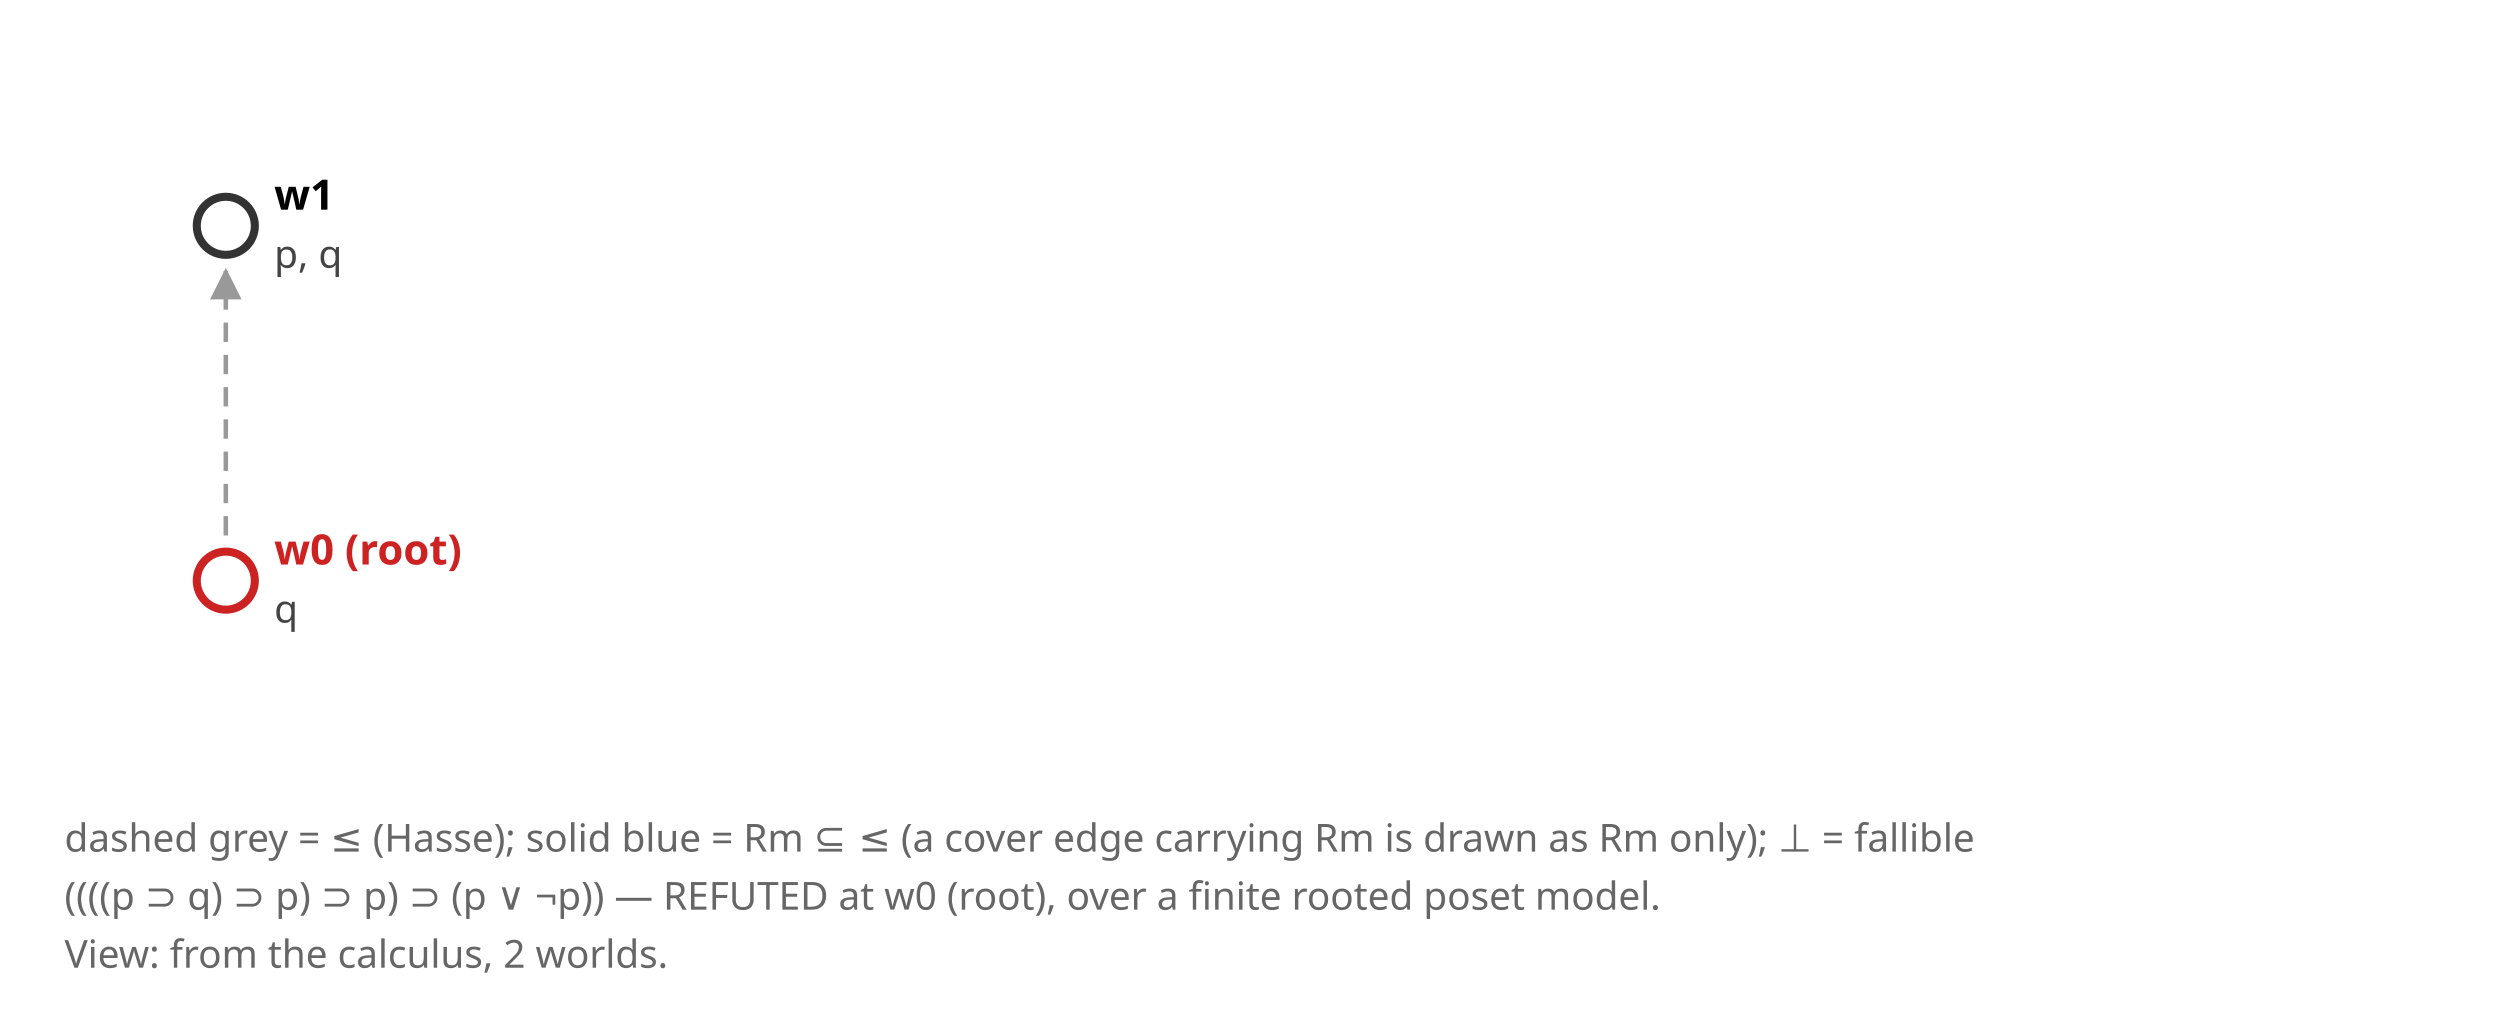
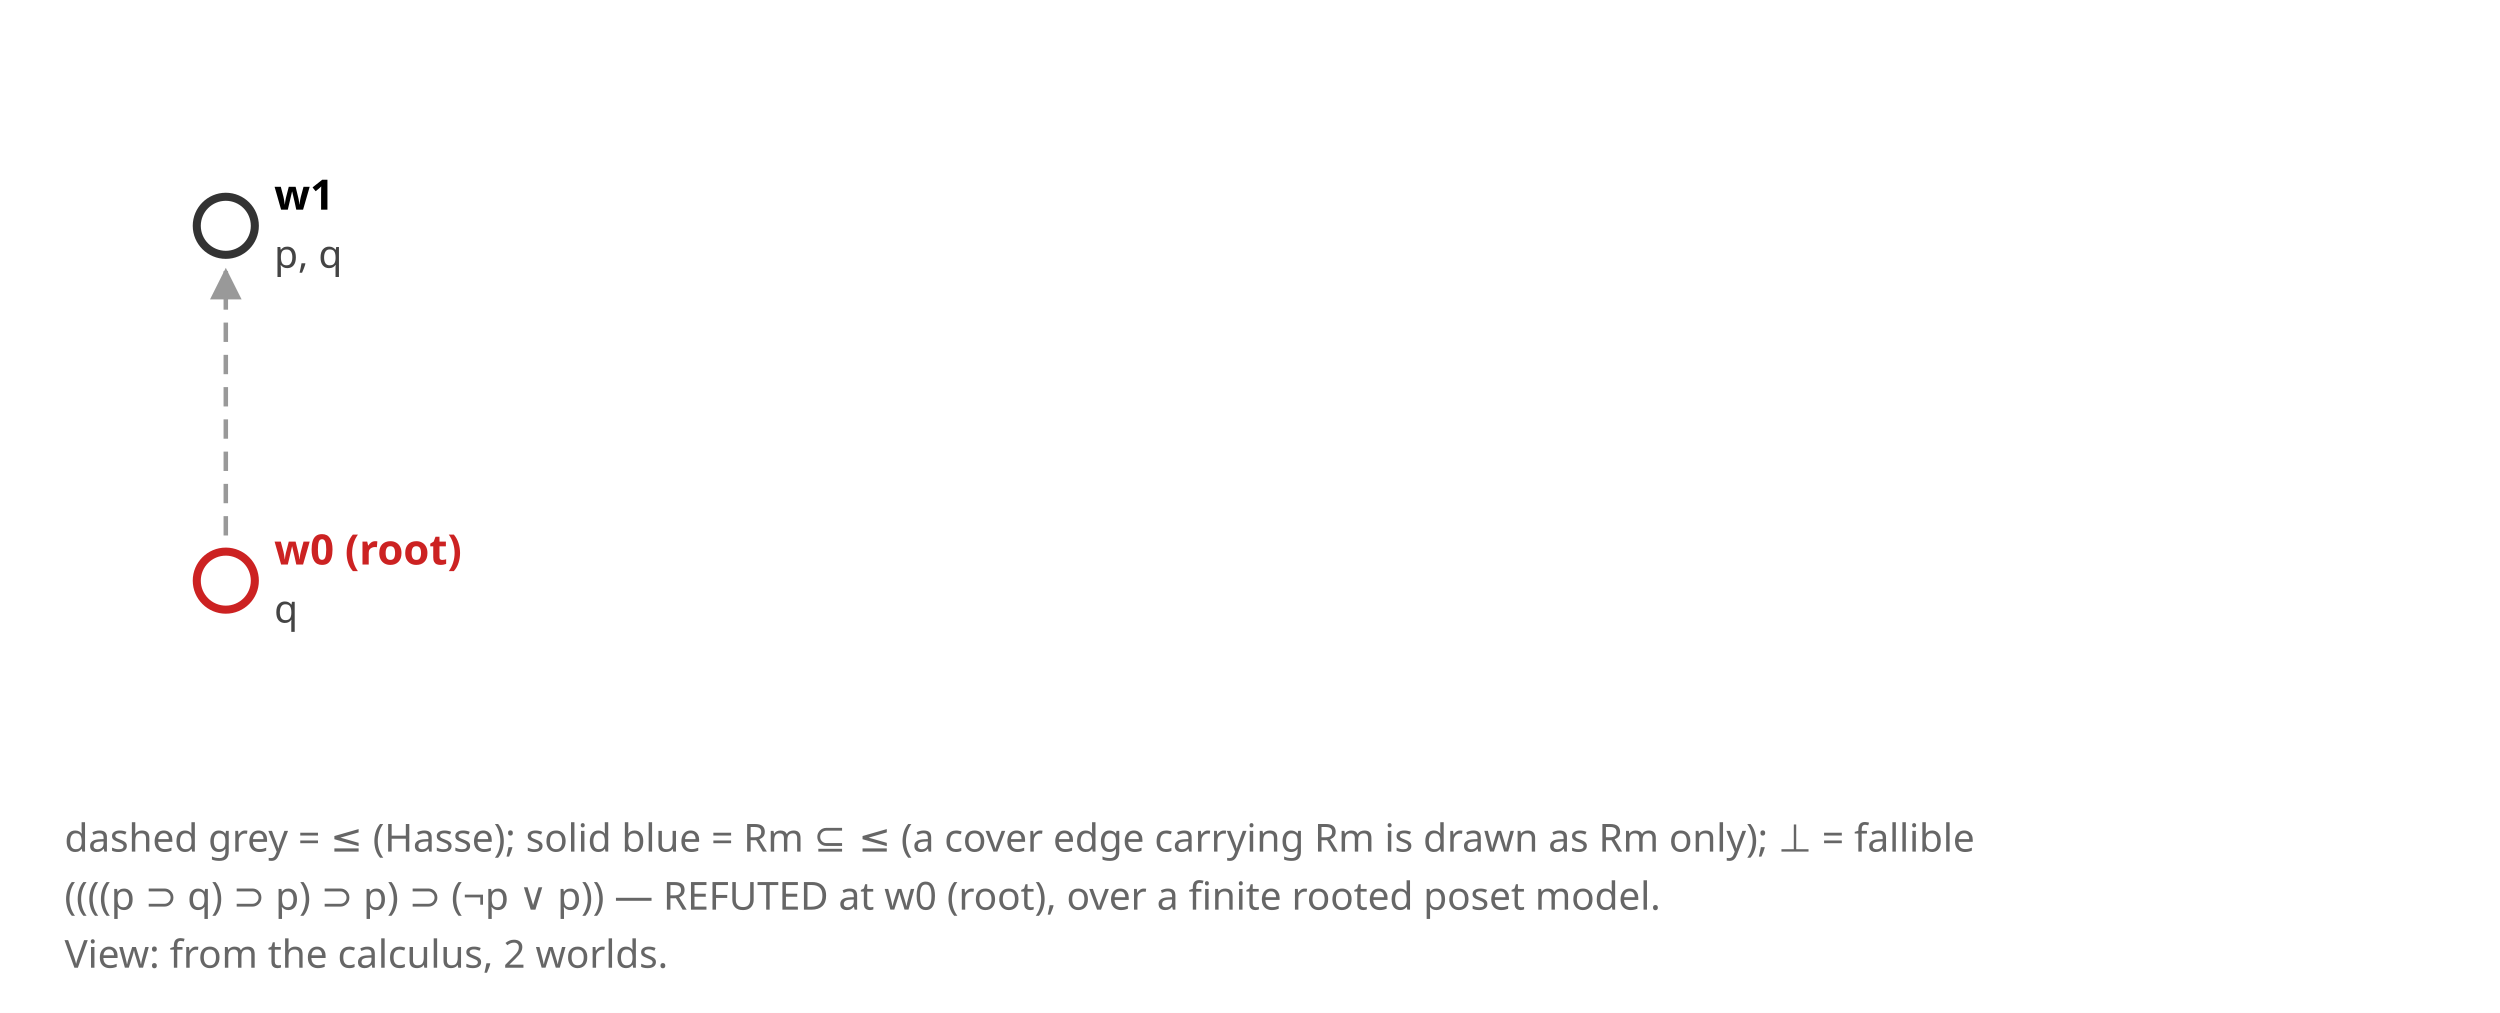
<svg xmlns="http://www.w3.org/2000/svg" width="775" height="314" viewBox="0 0 775 314">
  <rect width="100%" height="100%" fill="white" />
  <defs>
    <marker id="aLe" viewBox="0 0 10 10" refX="9" refY="5" markerWidth="7" markerHeight="7" orient="auto-start-reverse">
      <path d="M 0 0 L 10 5 L 0 10 z" fill="#999" />
    </marker>
    <marker id="aRm" viewBox="0 0 10 10" refX="9" refY="5" markerWidth="7" markerHeight="7" orient="auto-start-reverse">
      <path d="M 0 0 L 10 5 L 0 10 z" fill="#2266cc" />
    </marker>
  </defs>
  <line x1="70" y1="166" x2="70" y2="84" stroke="#999" stroke-width="1.4" stroke-dasharray="6,4" marker-end="url(#aLe)" />
  <g>
    <circle cx="70" cy="180" r="9" fill="white" stroke="#cc2222" stroke-width="2.5" />
    <text x="85" y="175" font-family="sans-serif" font-size="13" font-weight="bold" fill="#cc2222">w0 (root)</text>
    <text x="85" y="193" font-family="sans-serif" font-size="12" fill="#444">q</text>
  </g>
  <g>
    <circle cx="70" cy="70" r="9" fill="white" stroke="#333" stroke-width="2.5" />
    <text x="85" y="65" font-family="sans-serif" font-size="13" font-weight="bold">w1</text>
    <text x="85" y="83" font-family="sans-serif" font-size="12" fill="#444">p, q</text>
  </g>
  <text x="20" y="264" font-family="sans-serif" font-size="12" fill="#666">dashed grey = ≤ (Hasse); solid blue = Rm ⊆ ≤ (a cover edge carrying Rm is drawn as Rm only); ⊥ = fallible</text>
-   <text x="20" y="282" font-family="sans-serif" font-size="12" fill="#666">((((p ⊃ q) ⊃ p) ⊃ p) ⊃ (p ∨ ¬p))  —  REFUTED at w0 (root), over a finite rooted poset model.</text>
+   <text x="20" y="282" font-family="sans-serif" font-size="12" fill="#666">((((p ⊃ q) ⊃ p) ⊃ p) ⊃ (¬p ∨ p))  —  REFUTED at w0 (root), over a finite rooted poset model.</text>
  <text x="20" y="300" font-family="sans-serif" font-size="12" fill="#666">View: from the calculus, 2 worlds.</text>
</svg>
